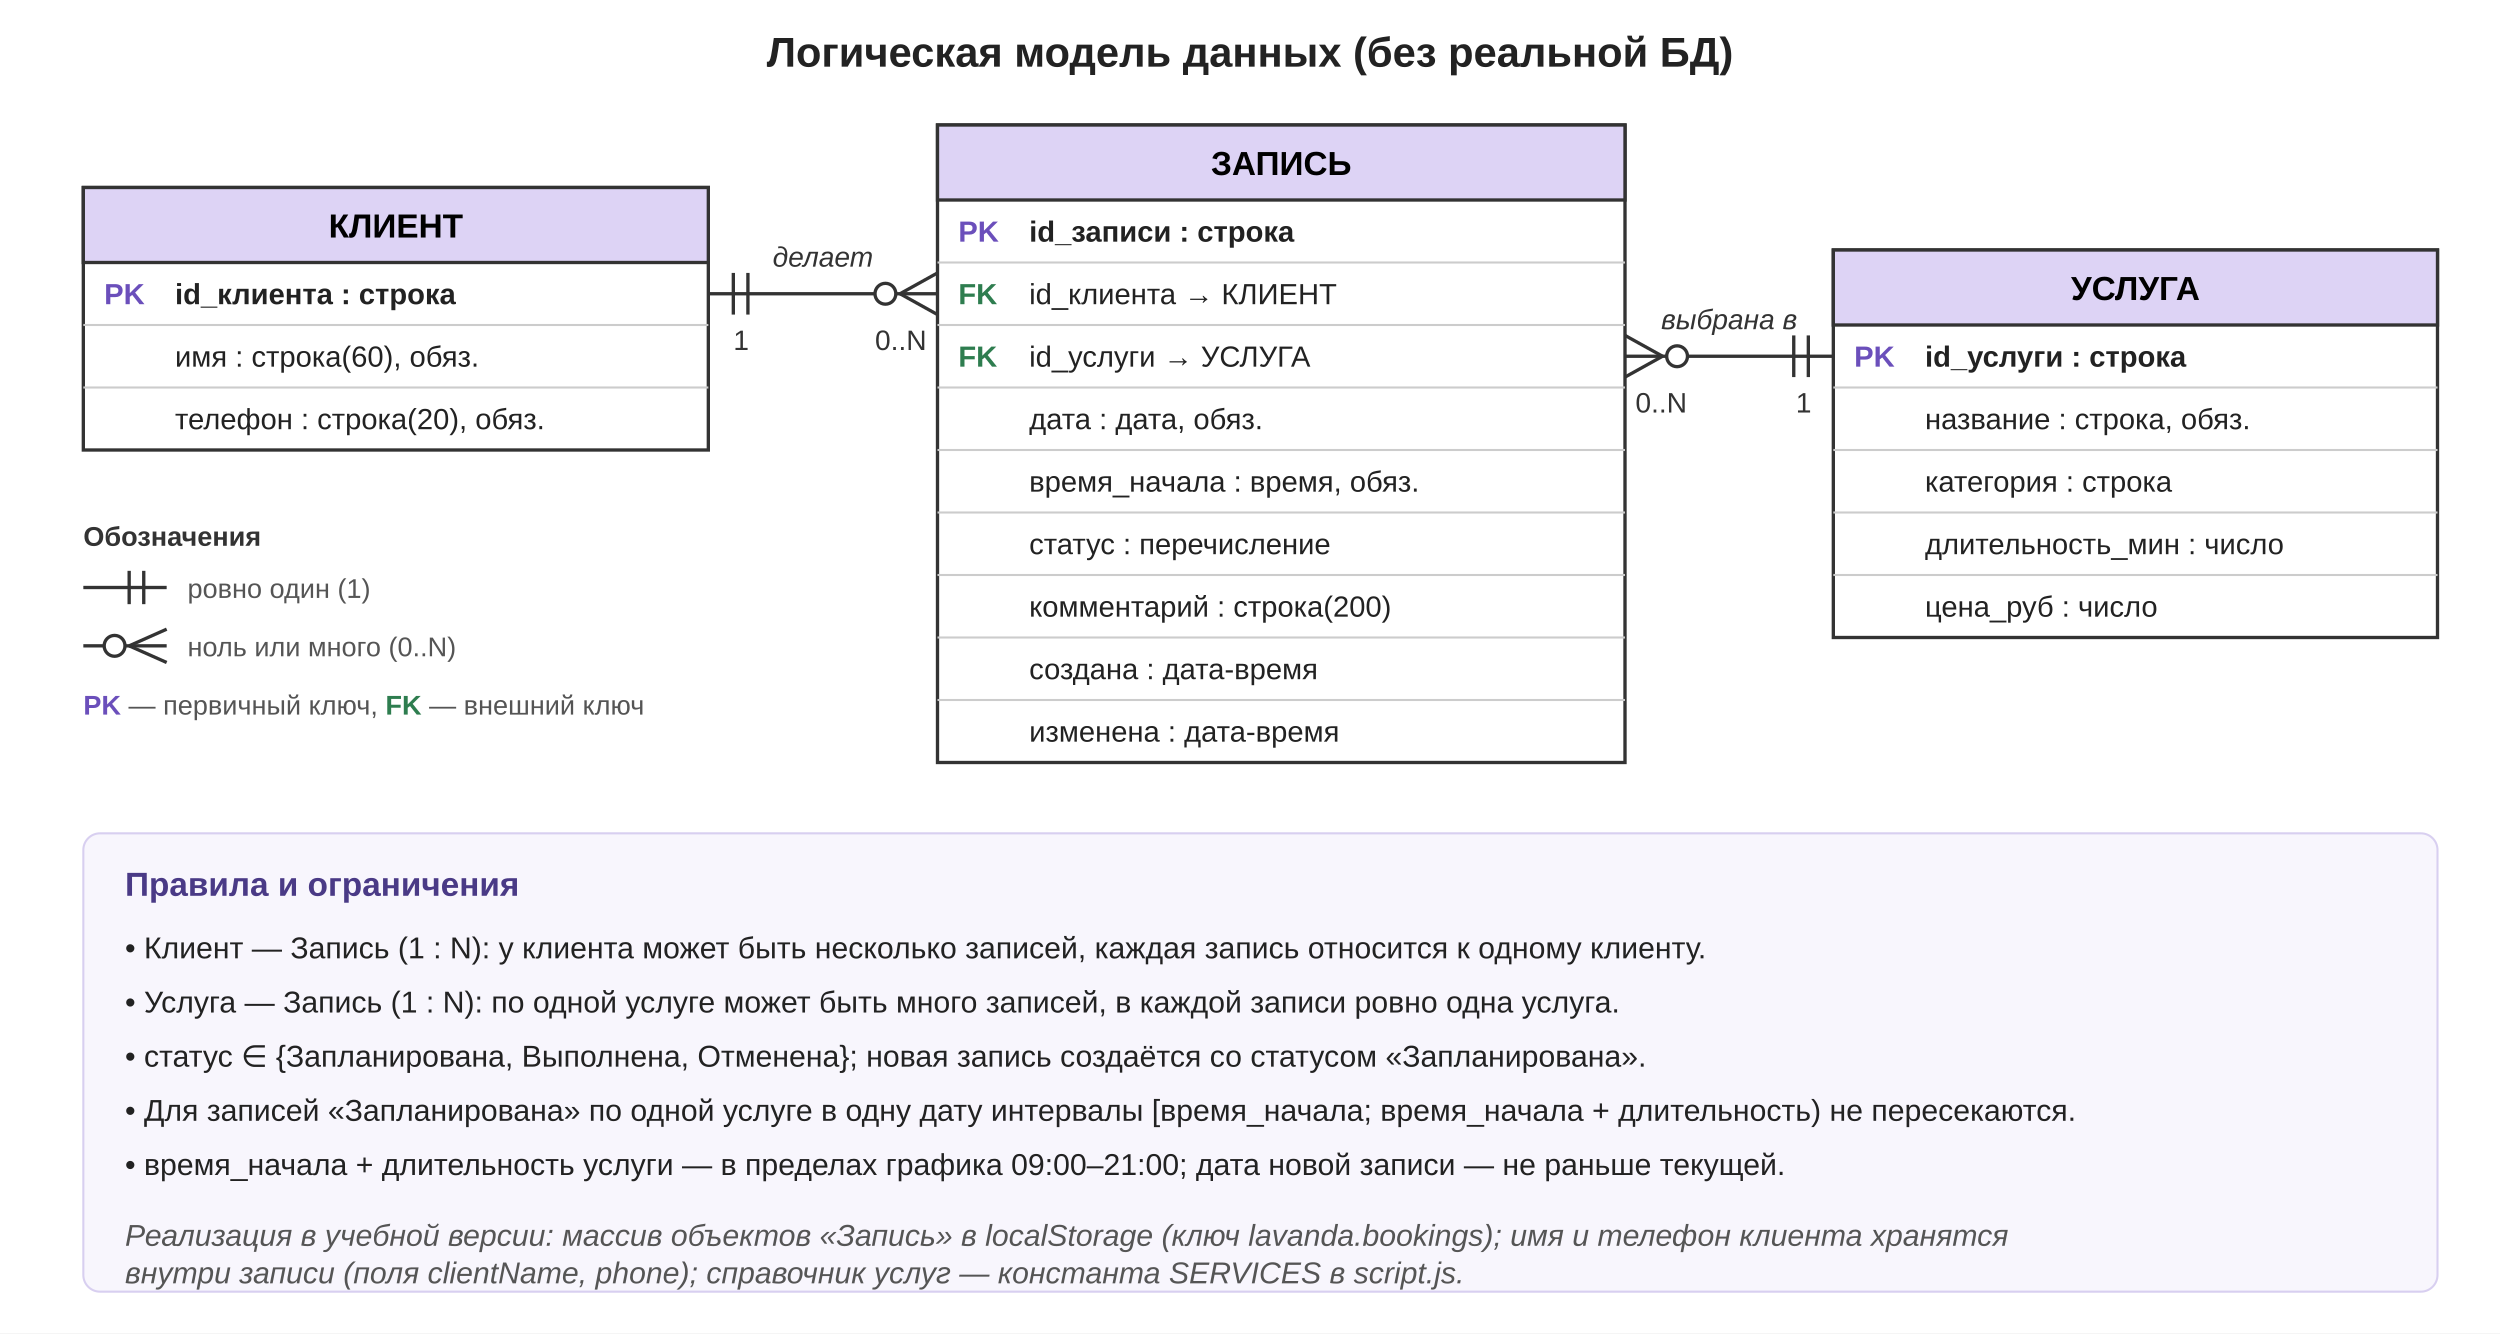
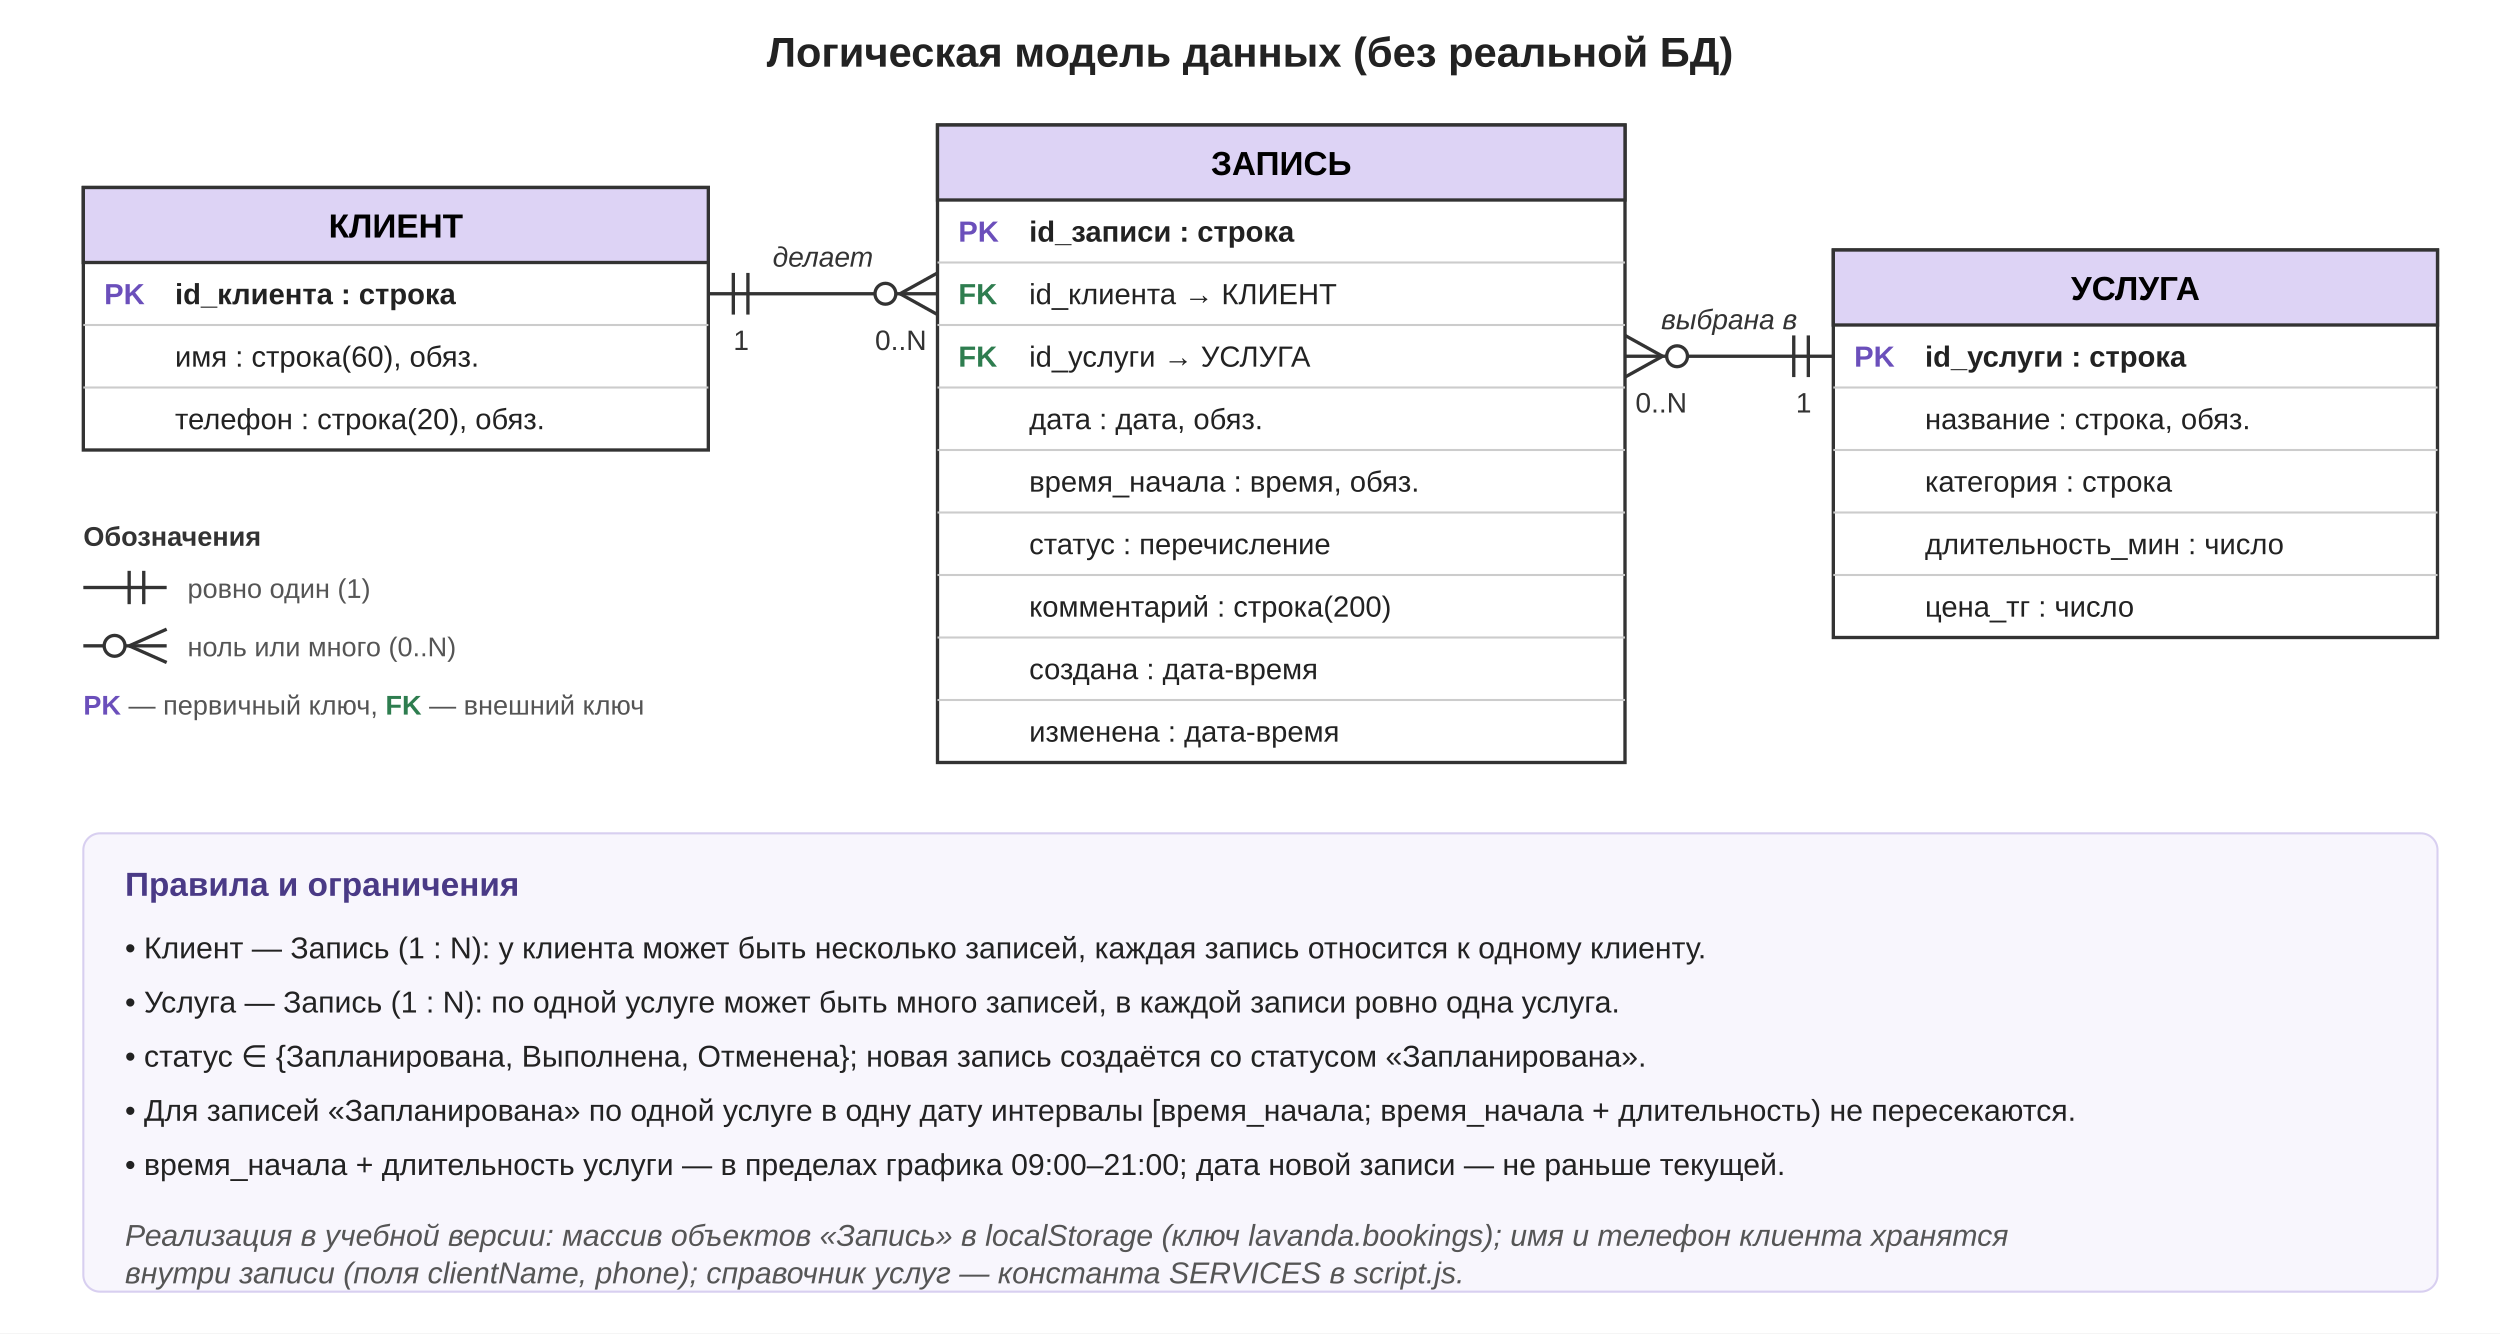
<svg xmlns="http://www.w3.org/2000/svg" width="1200" height="640" viewBox="0 0 1200 640" font-family="Segoe UI, Arial, sans-serif">
  <rect width="1200" height="640" fill="#ffffff" />
  <text x="600" y="32" text-anchor="middle" font-size="20" font-weight="700" fill="#222">Логическая модель данных (без реальной БД)</text>
  <g>
    <rect x="40" y="90" width="300" height="126" fill="#fff" stroke="#333" stroke-width="1.6" />
    <rect x="40" y="90" width="300" height="36" fill="#ddd3f5" stroke="#333" stroke-width="1.6" />
    <text x="190" y="114" text-anchor="middle" font-size="16" font-weight="700">КЛИЕНТ</text>
    <g font-size="14" fill="#222">
      <line x1="40" y1="156" x2="340" y2="156" stroke="#ccc" />
      <line x1="40" y1="186" x2="340" y2="186" stroke="#ccc" />
      <text x="50" y="146" font-weight="700" fill="#6b4fbb">PK</text>
      <text x="84" y="146" font-weight="700">id_клиента : строка</text>
      <text x="84" y="176">имя : строка(60), обяз.</text>
      <text x="84" y="206">телефон : строка(20), обяз.</text>
    </g>
  </g>
  <g>
    <rect x="450" y="60" width="330" height="306" fill="#fff" stroke="#333" stroke-width="1.6" />
    <rect x="450" y="60" width="330" height="36" fill="#ddd3f5" stroke="#333" stroke-width="1.6" />
    <text x="615" y="84" text-anchor="middle" font-size="16" font-weight="700">ЗАПИСЬ</text>
    <g stroke="#ccc">
      <line x1="450" y1="126" x2="780" y2="126" />
      <line x1="450" y1="156" x2="780" y2="156" />
      <line x1="450" y1="186" x2="780" y2="186" />
      <line x1="450" y1="216" x2="780" y2="216" />
      <line x1="450" y1="246" x2="780" y2="246" />
      <line x1="450" y1="276" x2="780" y2="276" />
      <line x1="450" y1="306" x2="780" y2="306" />
      <line x1="450" y1="336" x2="780" y2="336" />
    </g>
    <g font-size="14" fill="#222">
      <text x="460" y="116" font-weight="700" fill="#6b4fbb">PK</text>
      <text x="494" y="116" font-weight="700">id_записи : строка</text>
      <text x="460" y="146" font-weight="700" fill="#2e7d4f">FK</text>
      <text x="494" y="146">id_клиента → КЛИЕНТ</text>
      <text x="460" y="176" font-weight="700" fill="#2e7d4f">FK</text>
      <text x="494" y="176">id_услуги → УСЛУГА</text>
      <text x="494" y="206">дата : дата, обяз.</text>
      <text x="494" y="236">время_начала : время, обяз.</text>
      <text x="494" y="266">статус : перечисление</text>
      <text x="494" y="296">комментарий : строка(200)</text>
      <text x="494" y="326">создана : дата-время</text>
      <text x="494" y="356">изменена : дата-время</text>
    </g>
  </g>
  <g>
    <rect x="880" y="120" width="290" height="186" fill="#fff" stroke="#333" stroke-width="1.6" />
    <rect x="880" y="120" width="290" height="36" fill="#ddd3f5" stroke="#333" stroke-width="1.6" />
    <text x="1025" y="144" text-anchor="middle" font-size="16" font-weight="700">УСЛУГА</text>
    <g stroke="#ccc">
      <line x1="880" y1="186" x2="1170" y2="186" />
      <line x1="880" y1="216" x2="1170" y2="216" />
      <line x1="880" y1="246" x2="1170" y2="246" />
      <line x1="880" y1="276" x2="1170" y2="276" />
    </g>
    <g font-size="14" fill="#222">
      <text x="890" y="176" font-weight="700" fill="#6b4fbb">PK</text>
      <text x="924" y="176" font-weight="700">id_услуги : строка</text>
      <text x="924" y="206">название : строка, обяз.</text>
      <text x="924" y="236">категория : строка</text>
      <text x="924" y="266">длительность_мин : число</text>
-       <text x="924" y="296">цена_руб : число</text>
+       <text x="924" y="296">цена_тг : число</text>
    </g>
  </g>
  <g stroke="#333" stroke-width="1.6" fill="none">
    <line x1="340" y1="141" x2="450" y2="141" />
    <line x1="352" y1="131" x2="352" y2="151" />
    <line x1="359" y1="131" x2="359" y2="151" />
    <line x1="432" y1="141" x2="450" y2="131" />
    <line x1="432" y1="141" x2="450" y2="151" />
    <circle cx="425" cy="141" r="5" fill="#fff" />
    <line x1="780" y1="171" x2="880" y2="171" />
    <line x1="868" y1="161" x2="868" y2="181" />
    <line x1="861" y1="161" x2="861" y2="181" />
    <line x1="798" y1="171" x2="780" y2="161" />
    <line x1="798" y1="171" x2="780" y2="181" />
    <circle cx="805" cy="171" r="5" fill="#fff" />
  </g>
  <g font-size="13.5" fill="#333">
    <text x="395" y="128" text-anchor="middle" font-style="italic">делает</text>
    <text x="352" y="168">1</text>
    <text x="420" y="168">0..N</text>
    <text x="830" y="158" text-anchor="middle" font-style="italic">выбрана в</text>
    <text x="862" y="198">1</text>
    <text x="785" y="198">0..N</text>
  </g>
  <g font-size="13" fill="#555">
    <text x="40" y="262" font-weight="700" fill="#333">Обозначения</text>
    <line x1="40" y1="282" x2="80" y2="282" stroke="#333" stroke-width="1.6" />
    <line x1="62" y1="274" x2="62" y2="290" stroke="#333" stroke-width="1.6" />
    <line x1="69" y1="274" x2="69" y2="290" stroke="#333" stroke-width="1.6" />
    <text x="90" y="287">ровно один (1)</text>
    <line x1="40" y1="310" x2="80" y2="310" stroke="#333" stroke-width="1.6" />
    <line x1="62" y1="310" x2="80" y2="302" stroke="#333" stroke-width="1.6" />
    <line x1="62" y1="310" x2="80" y2="318" stroke="#333" stroke-width="1.6" />
    <circle cx="55" cy="310" r="5" fill="#fff" stroke="#333" stroke-width="1.6" />
    <text x="90" y="315">ноль или много (0..N)</text>
    <text x="40" y="343">
      <tspan font-weight="700" fill="#6b4fbb">PK</tspan> — первичный ключ, <tspan font-weight="700" fill="#2e7d4f">FK</tspan> — внешний ключ</text>
  </g>
  <rect x="40" y="400" width="1130" height="220" rx="8" fill="#f8f6fd" stroke="#d8cff0" />
  <text x="60" y="430" font-size="16" font-weight="700" fill="#4a3a86">Правила и ограничения</text>
  <g font-size="14.5" fill="#222">
    <text x="60" y="460">• Клиент — Запись (1 : N): у клиента может быть несколько записей, каждая запись относится к одному клиенту.</text>
    <text x="60" y="486">• Услуга — Запись (1 : N): по одной услуге может быть много записей, в каждой записи ровно одна услуга.</text>
    <text x="60" y="512">• статус ∈ {Запланирована, Выполнена, Отменена}; новая запись создаётся со статусом «Запланирована».</text>
    <text x="60" y="538">• Для записей «Запланирована» по одной услуге в одну дату интервалы [время_начала; время_начала + длительность) не пересекаются.</text>
    <text x="60" y="564">• время_начала + длительность услуги — в пределах графика 09:00–21:00; дата новой записи — не раньше текущей.</text>
    <text x="60" y="598" fill="#555" font-style="italic">Реализация в учебной версии: массив объектов «Запись» в localStorage (ключ lavanda.bookings); имя и телефон клиента хранятся</text>
    <text x="60" y="616" fill="#555" font-style="italic">внутри записи (поля clientName, phone); справочник услуг — константа SERVICES в script.js.</text>
  </g>
</svg>
